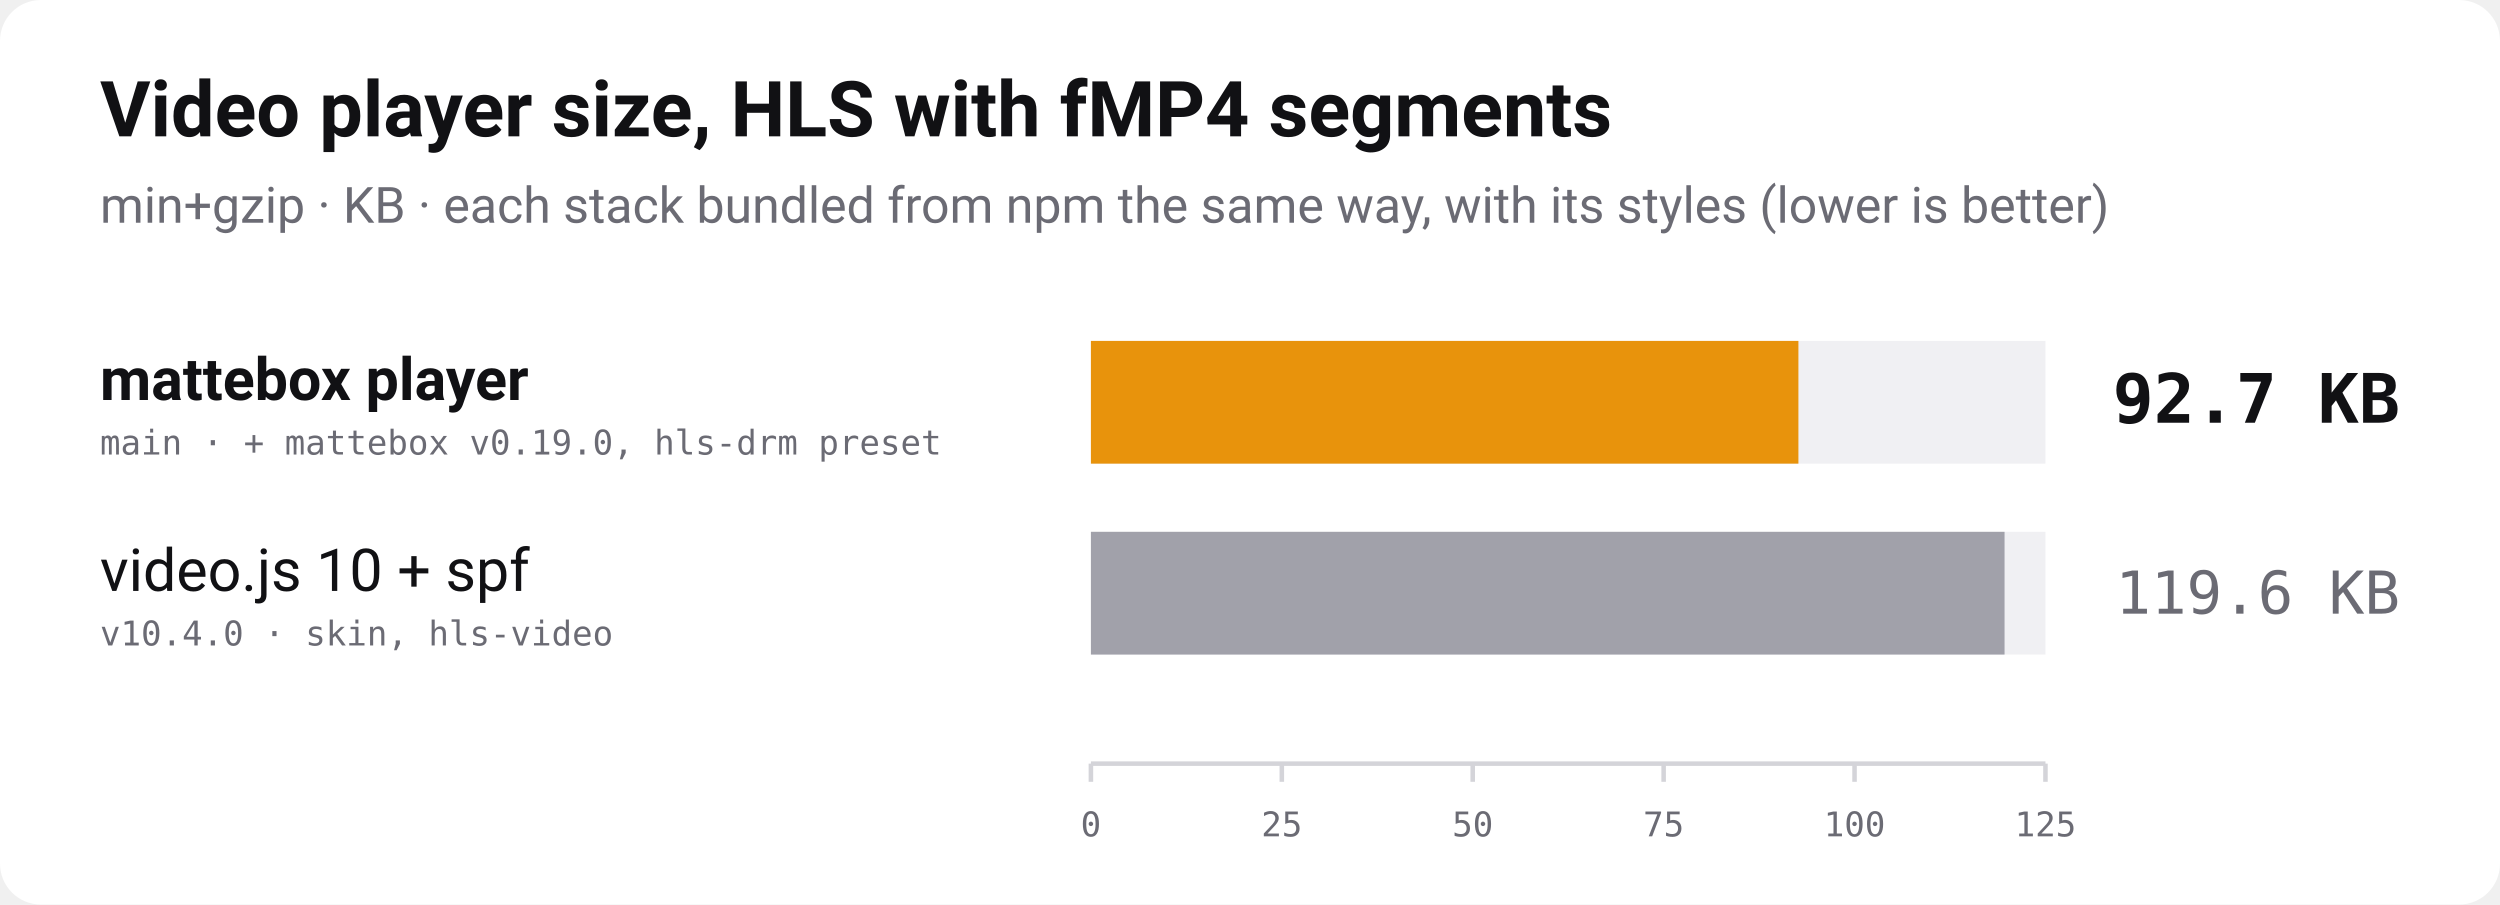
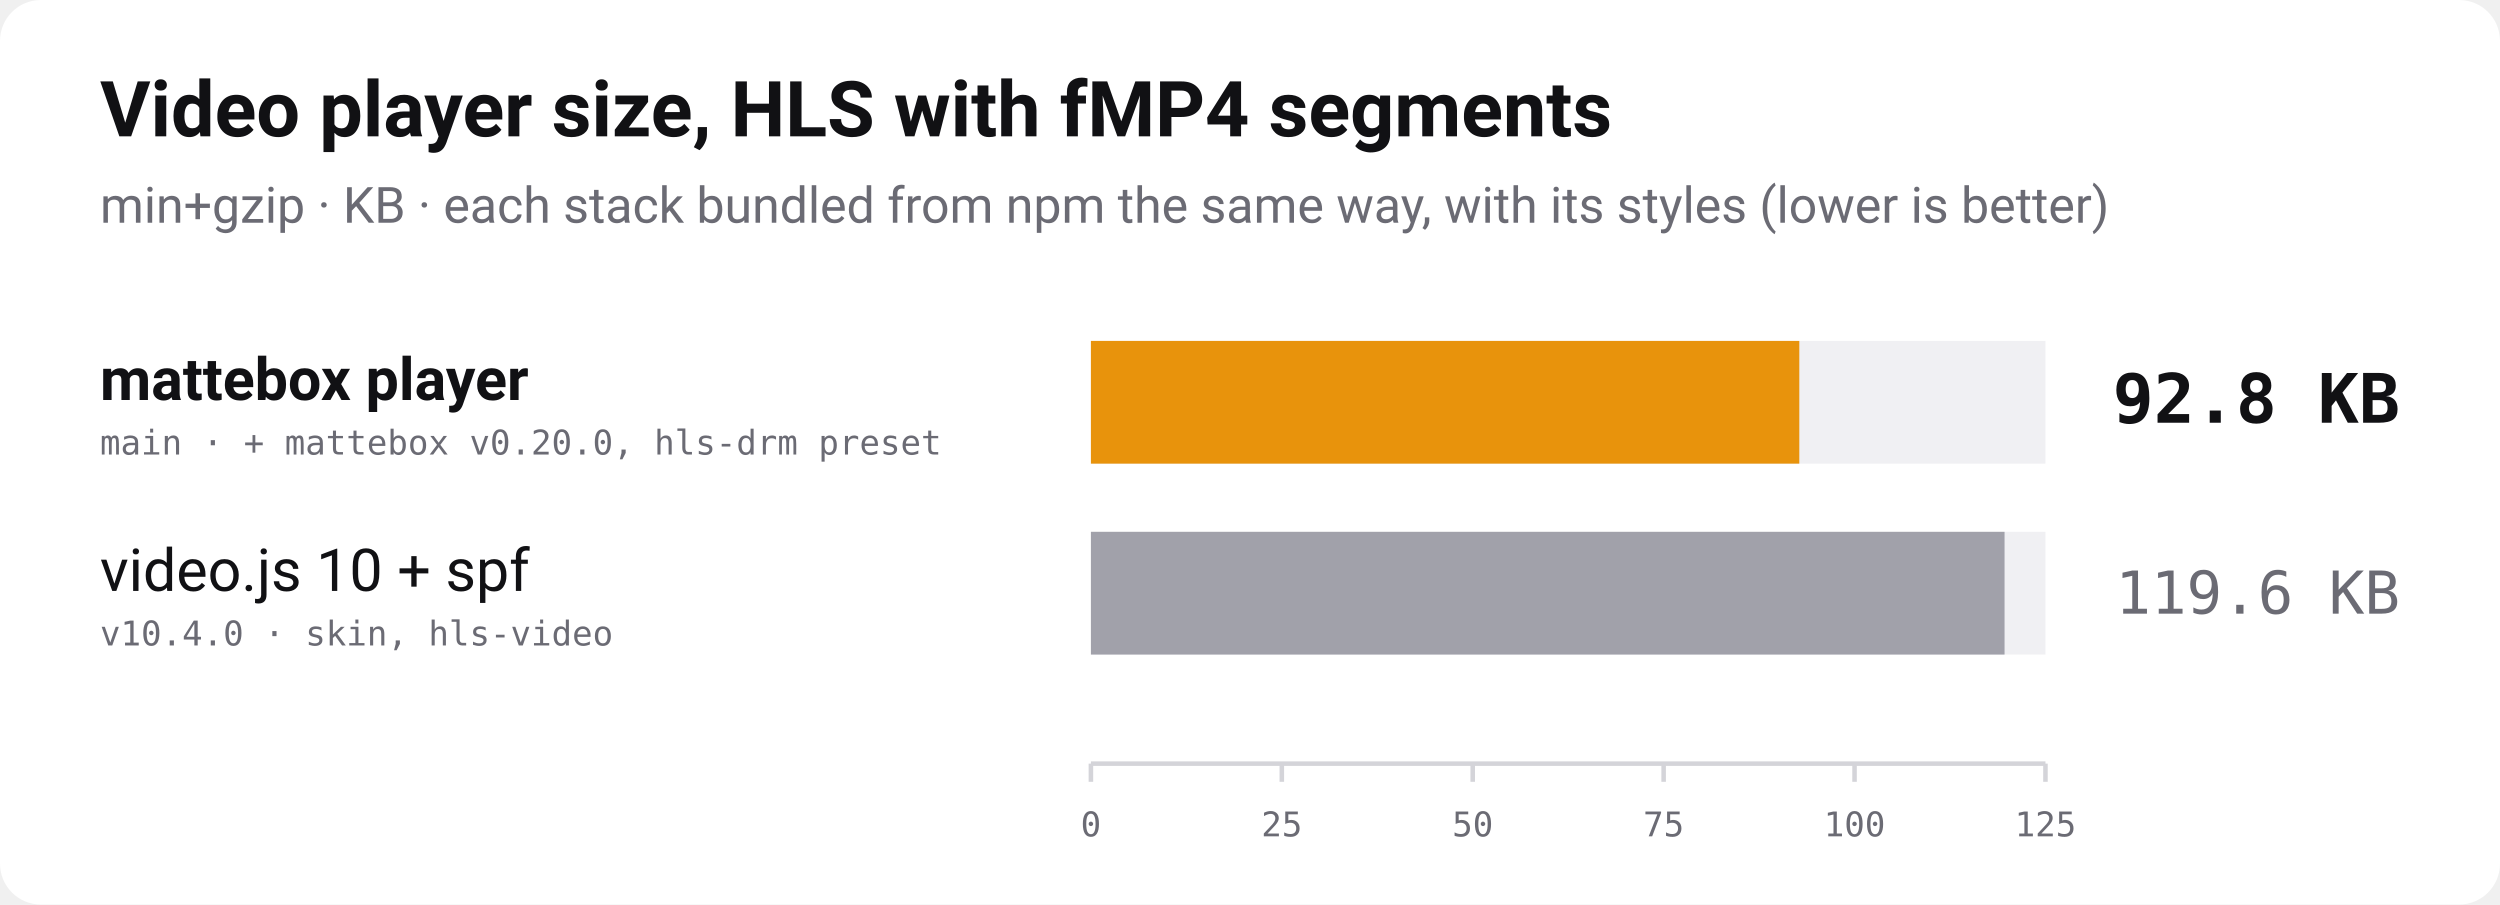
<svg xmlns="http://www.w3.org/2000/svg" width="1100" height="398" viewBox="0 0 1100 398" role="img" aria-label="Bundle size of video players with HLS playback of fMP4 segments, min+gzip, lower is better">
  <rect width="1100" height="398" rx="18" fill="#ffffff" />
  <text x="44" y="60" font-family="-apple-system, 'Segoe UI', Roboto, Helvetica, Arial, sans-serif" font-size="34" font-weight="700" fill="#111114">Video player size, HLS with fMP4 segments</text>
  <text x="44" y="98" font-family="-apple-system, 'Segoe UI', Roboto, Helvetica, Arial, sans-serif" font-size="22" fill="#6b6b74">min+gzip · KB · each stack bundled from npm the same way, with its styles (lower is better)</text>
  <text x="44" y="176" font-family="-apple-system, 'Segoe UI', Roboto, Helvetica, Arial, sans-serif" font-size="26" font-weight="700" fill="#111114">mattebox player</text>
-   <text x="44" y="200" font-family="ui-monospace, 'SF Mono', Menlo, Consolas, monospace" font-size="15" fill="#6b6b74">main · + mattebox v0.19.0, hls-drm preset</text>
+   <text x="44" y="200" font-family="ui-monospace, 'SF Mono', Menlo, Consolas, monospace" font-size="15" fill="#6b6b74">main · + mattebox v0.20.0, hls-drm preset</text>
  <rect x="480" y="150" width="420" height="54" fill="#f0f0f3" />
-   <rect x="480" y="150" width="311.3" height="54" fill="#e8930c" />
-   <text x="1056" y="186" text-anchor="end" font-family="ui-monospace, 'SF Mono', Menlo, Consolas, monospace" font-size="30" font-weight="700" fill="#111114">92.7 KB</text>
+   <rect x="480" y="150" width="311.7" height="54" fill="#e8930c" />
+   <text x="1056" y="186" text-anchor="end" font-family="ui-monospace, 'SF Mono', Menlo, Consolas, monospace" font-size="30" font-weight="700" fill="#111114">92.8 KB</text>
  <text x="44" y="260" font-family="-apple-system, 'Segoe UI', Roboto, Helvetica, Arial, sans-serif" font-size="26" font-weight="400" fill="#111114">video.js 10 + spf</text>
  <text x="44" y="284" font-family="ui-monospace, 'SF Mono', Menlo, Consolas, monospace" font-size="15" fill="#6b6b74">v10.4.0 · skin, hls-video</text>
  <rect x="480" y="234" width="420" height="54" fill="#f0f0f3" />
  <rect x="480" y="234" width="402.0" height="54" fill="#a1a1aa" />
  <text x="1056" y="270" text-anchor="end" font-family="ui-monospace, 'SF Mono', Menlo, Consolas, monospace" font-size="26" font-weight="400" fill="#6b6b74">119.6 KB</text>
  <line x1="480" y1="336" x2="900" y2="336" stroke="#d4d4d9" stroke-width="2" />
  <line x1="480.0" y1="336" x2="480.0" y2="344" stroke="#d4d4d9" stroke-width="2" />
  <text x="480.0" y="368" text-anchor="middle" font-family="ui-monospace, 'SF Mono', Menlo, Consolas, monospace" font-size="15" fill="#6b6b74">0</text>
  <line x1="564.0" y1="336" x2="564.0" y2="344" stroke="#d4d4d9" stroke-width="2" />
  <text x="564.0" y="368" text-anchor="middle" font-family="ui-monospace, 'SF Mono', Menlo, Consolas, monospace" font-size="15" fill="#6b6b74">25</text>
  <line x1="648.0" y1="336" x2="648.0" y2="344" stroke="#d4d4d9" stroke-width="2" />
  <text x="648.0" y="368" text-anchor="middle" font-family="ui-monospace, 'SF Mono', Menlo, Consolas, monospace" font-size="15" fill="#6b6b74">50</text>
  <line x1="732.0" y1="336" x2="732.0" y2="344" stroke="#d4d4d9" stroke-width="2" />
  <text x="732.0" y="368" text-anchor="middle" font-family="ui-monospace, 'SF Mono', Menlo, Consolas, monospace" font-size="15" fill="#6b6b74">75</text>
  <line x1="816.0" y1="336" x2="816.0" y2="344" stroke="#d4d4d9" stroke-width="2" />
  <text x="816.0" y="368" text-anchor="middle" font-family="ui-monospace, 'SF Mono', Menlo, Consolas, monospace" font-size="15" fill="#6b6b74">100</text>
  <line x1="900.0" y1="336" x2="900.0" y2="344" stroke="#d4d4d9" stroke-width="2" />
  <text x="900.0" y="368" text-anchor="middle" font-family="ui-monospace, 'SF Mono', Menlo, Consolas, monospace" font-size="15" fill="#6b6b74">125</text>
</svg>
